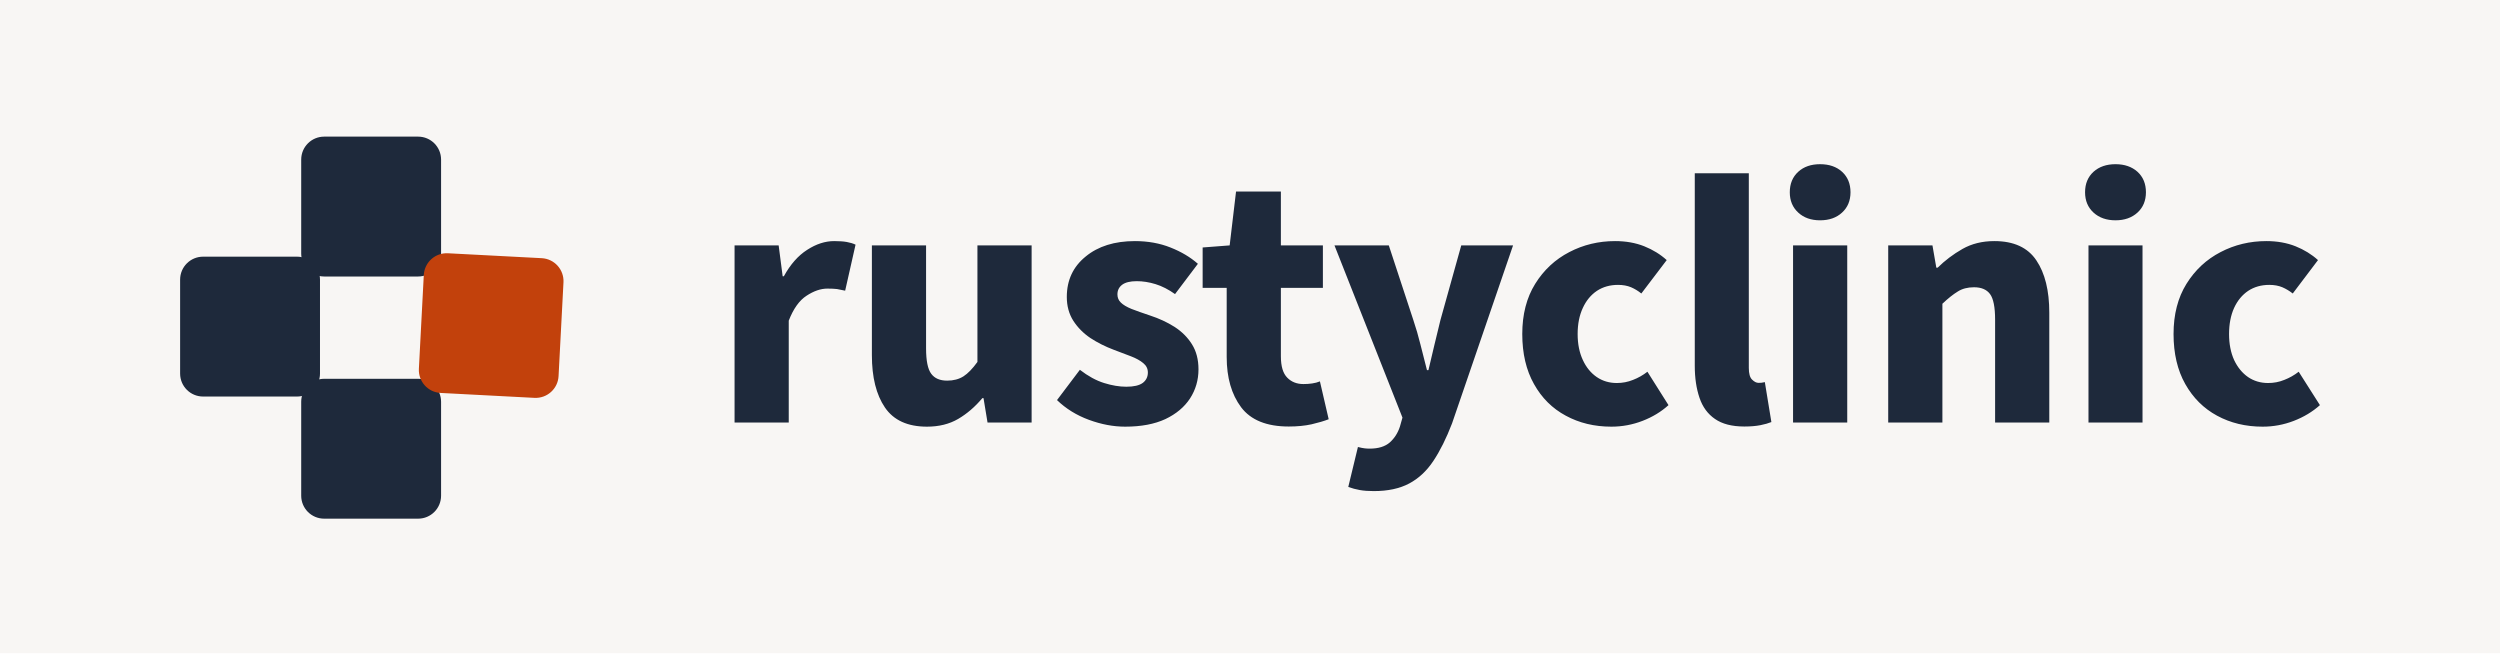
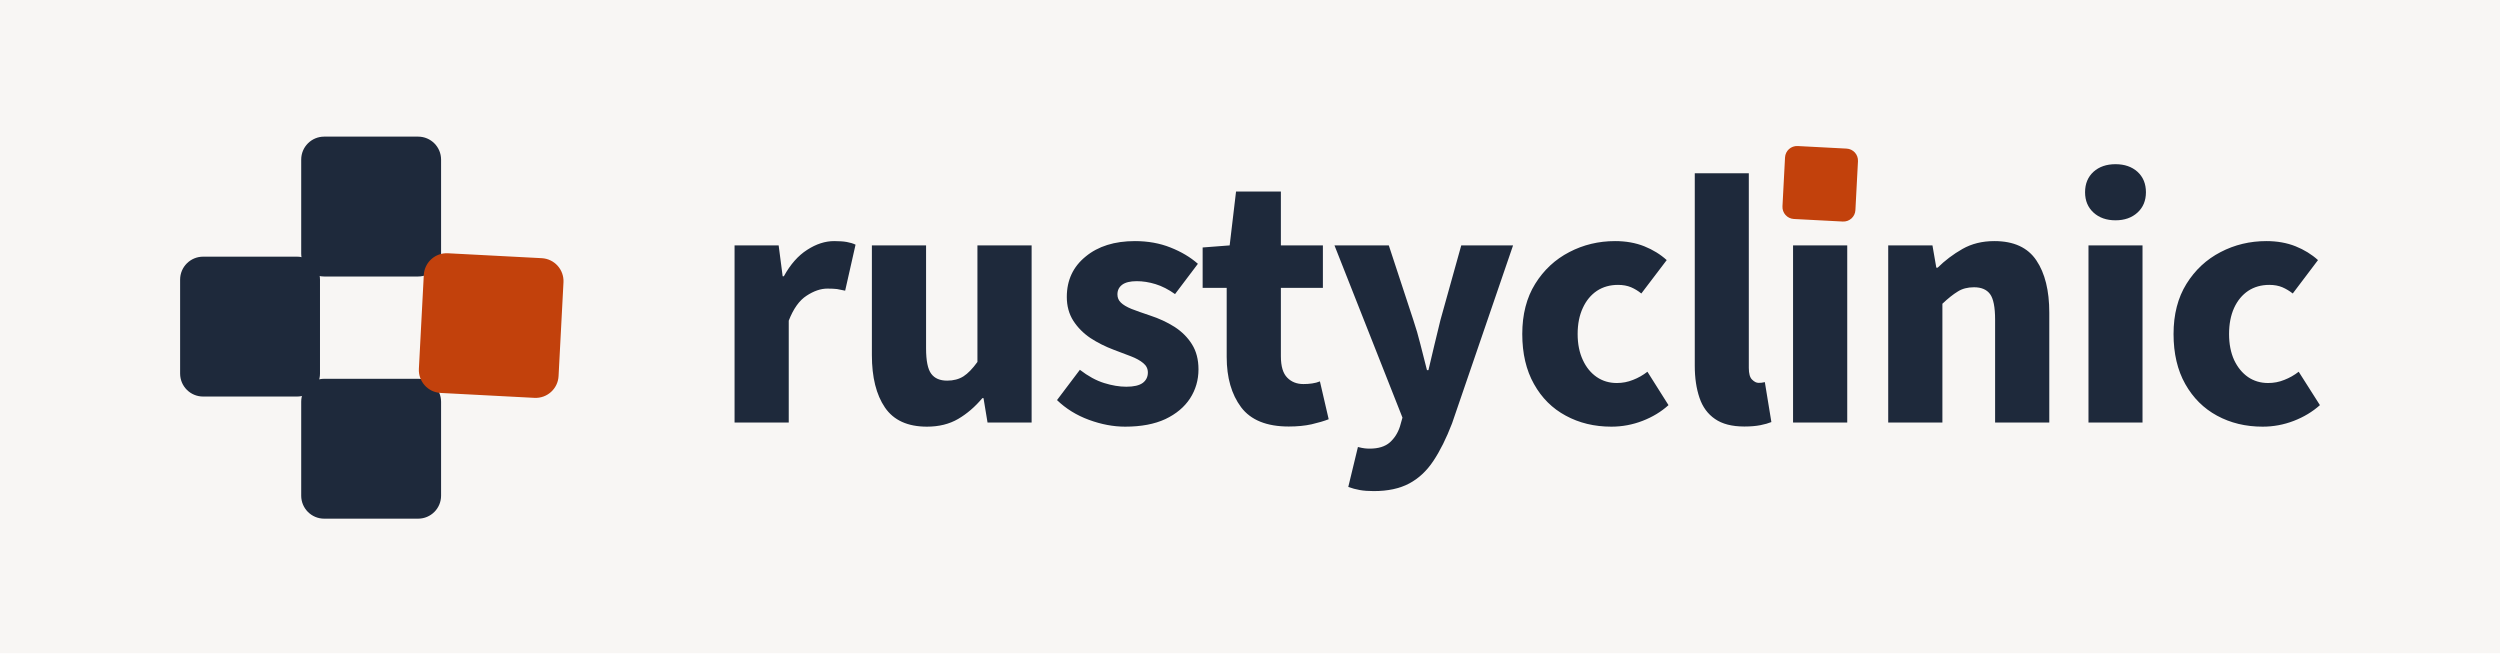
<svg xmlns="http://www.w3.org/2000/svg" viewBox="0 0 1684 440" width="1684" height="440" role="img" aria-label="RustyClinic">
  <rect width="1684" height="440" fill="#F8F6F4" />
  <g transform="translate(70.0 40.0) scale(0.703125)">
    <rect x="189" y="74" width="134" height="134" rx="22" fill="#1E293B" />
    <rect x="73" y="189" width="134" height="134" rx="22" fill="#1E293B" />
    <rect x="189" y="306" width="134" height="134" rx="22" fill="#1E293B" />
    <g transform="translate(371 255) rotate(3)">
      <rect x="-67" y="-67" width="134" height="134" rx="22" fill="#C2410C" />
    </g>
  </g>
-   <path d="M494.8 284.6V165.3H524.5L527.2 186.1H528.0Q534.6 174.1 543.7 168.3Q552.8 162.4 561.9 162.4Q567.1 162.4 570.4 163.0Q573.8 163.6 576.3 164.8L569.3 195.8Q566.3 195.1 563.8 194.7Q561.2 194.4 557.3 194.4Q550.6 194.4 543.3 199.2Q536.0 203.9 531.3 216.0V284.6Z M624.4 287.4Q604.9 287.4 596.1 274.5Q587.3 261.6 587.3 239.2V165.3H623.8V234.6Q623.8 247.2 627.3 251.8Q630.7 256.4 638.0 256.4Q644.4 256.4 649.0 253.5Q653.5 250.6 658.4 243.8V165.3H694.9V284.6H665.2L662.5 268.2H661.7Q654.3 277.0 645.4 282.2Q636.5 287.4 624.4 287.4Z M757.9 287.4Q746.0 287.4 733.5 282.8Q721.0 278.2 712.0 269.5L727.4 249.1Q735.7 255.5 743.7 258.0Q751.7 260.5 758.7 260.5Q766.3 260.5 769.8 257.9Q773.2 255.3 773.2 250.9Q773.2 247.1 770.1 244.6Q767.0 242.0 761.8 240.0Q756.7 238.0 750.2 235.6Q741.7 232.4 734.5 227.7Q727.4 222.9 723.0 216.1Q718.6 209.2 718.6 200.0Q718.6 183.1 731.3 172.8Q743.9 162.4 764.5 162.4Q777.6 162.4 788.4 166.7Q799.3 171.0 806.9 177.7L791.5 198.1Q784.9 193.4 778.4 191.4Q771.9 189.4 765.7 189.4Q759.1 189.4 755.9 191.8Q752.7 194.2 752.7 198.3Q752.7 201.6 755.0 203.8Q757.3 206.1 762.2 208.1Q767.1 210.0 774.6 212.5Q783.8 215.5 791.2 220.2Q798.6 225.0 802.9 231.9Q807.3 238.9 807.3 248.8Q807.3 259.6 801.6 268.4Q795.9 277.1 785.0 282.3Q774.0 287.4 757.9 287.4Z M868.1 287.3Q845.8 287.3 836.0 274.3Q826.3 261.3 826.3 240.5V193.9H810.1V166.7L828.3 165.3L832.6 129.0H862.8V165.3H891.1V193.9H862.8V240.0Q862.8 250.1 867.1 254.4Q871.3 258.7 878.0 258.7Q881.0 258.7 883.8 258.3Q886.7 257.9 889.1 256.9L895.0 282.4Q890.4 284.2 883.5 285.8Q876.7 287.3 868.1 287.3Z M925.4 330.8Q919.9 330.8 916.0 330.1Q912.0 329.4 908.2 328.0L914.7 301.1Q917.5 301.8 919.2 302.0Q920.9 302.2 922.6 302.2Q931.4 302.2 936.2 298.0Q940.9 293.8 943.0 287.3L944.7 281.3L898.9 165.3H935.5L952.0 215.5Q954.7 223.5 956.8 232.0Q958.9 240.4 961.2 249.3H962.2Q964.2 240.8 966.2 232.4Q968.2 224.0 970.3 215.5L984.3 165.3H1019.2L978.1 285.2Q972.3 300.3 965.5 310.5Q958.8 320.6 949.2 325.7Q939.6 330.8 925.4 330.8Z M1085.4 287.4Q1068.3 287.4 1054.7 280.0Q1041.1 272.7 1033.3 258.7Q1025.4 244.7 1025.4 225.0Q1025.4 205.2 1034.1 191.2Q1042.8 177.2 1057.1 169.8Q1071.3 162.4 1087.9 162.4Q1098.8 162.4 1107.6 165.9Q1116.3 169.4 1122.7 175.2L1105.6 197.7Q1102.4 195.1 1098.7 193.5Q1094.9 191.9 1089.9 191.9Q1081.8 191.9 1075.7 195.9Q1069.6 200.0 1066.2 207.4Q1062.7 214.9 1062.7 225.0Q1062.7 235.0 1066.2 242.5Q1069.6 249.9 1075.6 254.0Q1081.5 258.0 1089.1 258.0Q1094.8 258.0 1100.0 255.9Q1105.2 253.9 1109.7 250.4L1123.9 272.9Q1116.5 279.6 1106.4 283.5Q1096.3 287.4 1085.4 287.4Z M1175.0 287.3Q1162.5 287.3 1155.2 282.2Q1147.9 277.2 1144.8 268.0Q1141.6 258.7 1141.6 246.4V116.7H1178.0V247.8Q1178.0 253.6 1180.2 255.7Q1182.4 257.9 1184.6 257.9Q1185.7 257.9 1186.6 257.8Q1187.4 257.6 1188.8 257.4L1193.2 284.3Q1190.3 285.5 1185.8 286.4Q1181.2 287.3 1175.0 287.3Z M1207.8 284.6V165.3H1244.3V284.6ZM1226.0 148.4Q1216.9 148.4 1211.3 143.2Q1205.6 138.0 1205.6 129.5Q1205.6 120.9 1211.3 115.7Q1216.9 110.6 1226.0 110.6Q1235.2 110.6 1240.8 115.7Q1246.5 120.9 1246.5 129.5Q1246.5 138.0 1240.8 143.2Q1235.2 148.4 1226.0 148.4Z M1271.9 284.6V165.3H1301.7L1304.3 180.3H1305.2Q1312.6 173.0 1321.9 167.7Q1331.2 162.4 1343.4 162.4Q1363.0 162.4 1371.7 175.4Q1380.4 188.3 1380.4 210.6V284.6H1343.9V215.3Q1343.9 202.7 1340.5 198.1Q1337.1 193.5 1329.7 193.5Q1323.2 193.5 1318.7 196.4Q1314.1 199.2 1308.4 204.6V284.6Z M1406.8 284.6V165.3H1443.2V284.6ZM1425.0 148.4Q1415.9 148.4 1410.2 143.2Q1404.5 138.0 1404.5 129.5Q1404.5 120.9 1410.2 115.7Q1415.9 110.6 1425.0 110.6Q1434.1 110.6 1439.8 115.7Q1445.5 120.9 1445.5 129.5Q1445.5 138.0 1439.8 143.2Q1434.1 148.4 1425.0 148.4Z M1524.1 287.4Q1507.0 287.4 1493.4 280.0Q1479.9 272.7 1472.0 258.7Q1464.1 244.7 1464.1 225.0Q1464.1 205.2 1472.8 191.2Q1481.5 177.2 1495.8 169.8Q1510.0 162.4 1526.6 162.4Q1537.5 162.4 1546.3 165.9Q1555.0 169.4 1561.4 175.2L1544.4 197.7Q1541.1 195.1 1537.4 193.5Q1533.6 191.9 1528.6 191.9Q1520.5 191.9 1514.4 195.9Q1508.3 200.0 1504.9 207.4Q1501.5 214.9 1501.5 225.0Q1501.5 235.0 1504.9 242.5Q1508.4 249.9 1514.3 254.0Q1520.2 258.0 1527.8 258.0Q1533.6 258.0 1538.7 255.9Q1543.9 253.9 1548.4 250.4L1562.7 272.9Q1555.2 279.6 1545.1 283.5Q1535.0 287.4 1524.1 287.4Z" fill="#1E293B" />
+   <path d="M494.8 284.6V165.3H524.5L527.2 186.1H528.0Q534.6 174.1 543.7 168.3Q552.8 162.4 561.9 162.4Q567.1 162.4 570.4 163.0Q573.8 163.6 576.3 164.8L569.3 195.8Q566.3 195.1 563.8 194.7Q561.2 194.4 557.3 194.4Q550.6 194.4 543.3 199.2Q536.0 203.9 531.3 216.0V284.6Z M624.4 287.4Q604.9 287.4 596.1 274.5Q587.3 261.6 587.3 239.2V165.3H623.8V234.6Q623.8 247.2 627.3 251.8Q630.7 256.4 638.0 256.4Q644.4 256.4 649.0 253.5Q653.5 250.6 658.4 243.8V165.3H694.9V284.6H665.2L662.5 268.2H661.7Q654.3 277.0 645.4 282.2Q636.5 287.4 624.4 287.4Z M757.9 287.4Q746.0 287.4 733.5 282.8Q721.0 278.2 712.0 269.5L727.4 249.1Q735.7 255.5 743.7 258.0Q751.7 260.5 758.7 260.5Q766.3 260.5 769.8 257.9Q773.2 255.3 773.2 250.9Q773.2 247.1 770.1 244.6Q767.0 242.0 761.8 240.0Q756.7 238.0 750.2 235.6Q741.7 232.4 734.5 227.7Q727.4 222.9 723.0 216.1Q718.6 209.2 718.6 200.0Q718.6 183.1 731.3 172.8Q743.9 162.4 764.5 162.4Q777.6 162.4 788.4 166.7Q799.3 171.0 806.9 177.7L791.5 198.1Q784.9 193.4 778.4 191.4Q771.9 189.4 765.7 189.4Q759.1 189.4 755.9 191.8Q752.7 194.2 752.7 198.3Q752.7 201.6 755.0 203.8Q757.3 206.1 762.2 208.1Q767.1 210.0 774.6 212.5Q783.8 215.5 791.2 220.2Q798.6 225.0 802.9 231.9Q807.3 238.9 807.3 248.8Q807.3 259.6 801.6 268.4Q795.9 277.1 785.0 282.3Q774.0 287.4 757.9 287.4Z M868.1 287.3Q845.8 287.3 836.0 274.3Q826.3 261.3 826.3 240.5V193.9H810.1V166.7L828.3 165.3L832.6 129.0H862.8V165.3H891.1V193.9H862.8V240.0Q862.8 250.1 867.1 254.4Q871.3 258.7 878.0 258.7Q881.0 258.7 883.8 258.3Q886.7 257.9 889.1 256.9L895.0 282.4Q890.4 284.2 883.5 285.8Q876.7 287.3 868.1 287.3Z M925.4 330.8Q919.9 330.8 916.0 330.1Q912.0 329.4 908.2 328.0L914.7 301.1Q917.5 301.8 919.2 302.0Q920.9 302.2 922.6 302.2Q931.4 302.2 936.2 298.0Q940.9 293.8 943.0 287.3L944.7 281.3L898.9 165.3H935.5L952.0 215.5Q954.7 223.5 956.8 232.0Q958.9 240.4 961.2 249.3H962.2Q964.2 240.8 966.2 232.4Q968.2 224.0 970.3 215.5L984.3 165.3H1019.2L978.1 285.2Q972.3 300.3 965.5 310.5Q958.8 320.6 949.2 325.7Q939.6 330.8 925.4 330.8Z M1085.4 287.4Q1068.3 287.4 1054.7 280.0Q1041.1 272.7 1033.3 258.7Q1025.4 244.7 1025.4 225.0Q1025.4 205.2 1034.1 191.2Q1042.8 177.2 1057.1 169.8Q1071.3 162.4 1087.9 162.4Q1098.8 162.4 1107.6 165.9Q1116.3 169.4 1122.7 175.2L1105.6 197.7Q1102.4 195.1 1098.7 193.5Q1094.9 191.9 1089.9 191.9Q1081.8 191.9 1075.7 195.9Q1069.6 200.0 1066.2 207.4Q1062.7 214.9 1062.7 225.0Q1062.7 235.0 1066.2 242.5Q1069.6 249.9 1075.6 254.0Q1081.5 258.0 1089.1 258.0Q1094.8 258.0 1100.0 255.9Q1105.2 253.9 1109.7 250.4L1123.9 272.9Q1116.5 279.6 1106.4 283.5Q1096.3 287.4 1085.4 287.4Z M1175.0 287.3Q1162.5 287.3 1155.2 282.2Q1147.9 277.2 1144.8 268.0Q1141.6 258.7 1141.6 246.4V116.7H1178.0V247.8Q1178.0 253.6 1180.2 255.7Q1182.4 257.9 1184.6 257.9Q1185.7 257.9 1186.6 257.8Q1187.4 257.6 1188.8 257.4L1193.2 284.3Q1190.3 285.5 1185.8 286.4Q1181.2 287.3 1175.0 287.3Z M1207.8 284.6V165.3H1244.3V284.6Z M1271.9 284.6V165.3H1301.7L1304.3 180.3H1305.2Q1312.6 173.0 1321.9 167.7Q1331.2 162.4 1343.4 162.4Q1363.0 162.4 1371.7 175.4Q1380.4 188.3 1380.4 210.6V284.6H1343.9V215.3Q1343.9 202.7 1340.5 198.1Q1337.1 193.5 1329.7 193.5Q1323.2 193.5 1318.7 196.4Q1314.1 199.2 1308.4 204.6V284.6Z M1406.8 284.6V165.3H1443.2V284.6ZM1425.0 148.4Q1415.9 148.4 1410.2 143.2Q1404.5 138.0 1404.5 129.5Q1404.5 120.9 1410.2 115.7Q1415.9 110.6 1425.0 110.6Q1434.1 110.6 1439.8 115.7Q1445.5 120.9 1445.5 129.5Q1445.5 138.0 1439.8 143.2Q1434.1 148.4 1425.0 148.4Z M1524.1 287.4Q1507.0 287.4 1493.4 280.0Q1479.9 272.7 1472.0 258.7Q1464.1 244.7 1464.1 225.0Q1464.1 205.2 1472.8 191.2Q1481.5 177.2 1495.8 169.8Q1510.0 162.4 1526.6 162.4Q1537.5 162.4 1546.3 165.9Q1555.0 169.4 1561.4 175.2L1544.4 197.7Q1541.1 195.1 1537.4 193.5Q1533.6 191.9 1528.6 191.9Q1520.5 191.9 1514.4 195.9Q1508.3 200.0 1504.9 207.4Q1501.5 214.9 1501.5 225.0Q1501.5 235.0 1504.9 242.5Q1508.4 249.9 1514.3 254.0Q1520.2 258.0 1527.8 258.0Q1533.6 258.0 1538.7 255.9Q1543.9 253.9 1548.4 250.4L1562.7 272.9Q1555.2 279.6 1545.1 283.5Q1535.0 287.4 1524.1 287.4Z" fill="#1E293B" />
+   <g transform="translate(1226.1 123.8) rotate(3)">
+     <rect x="-24.6" y="-24.6" width="49.2" height="49.2" rx="8.1" fill="#C2410C" />
+   </g>
</svg>
